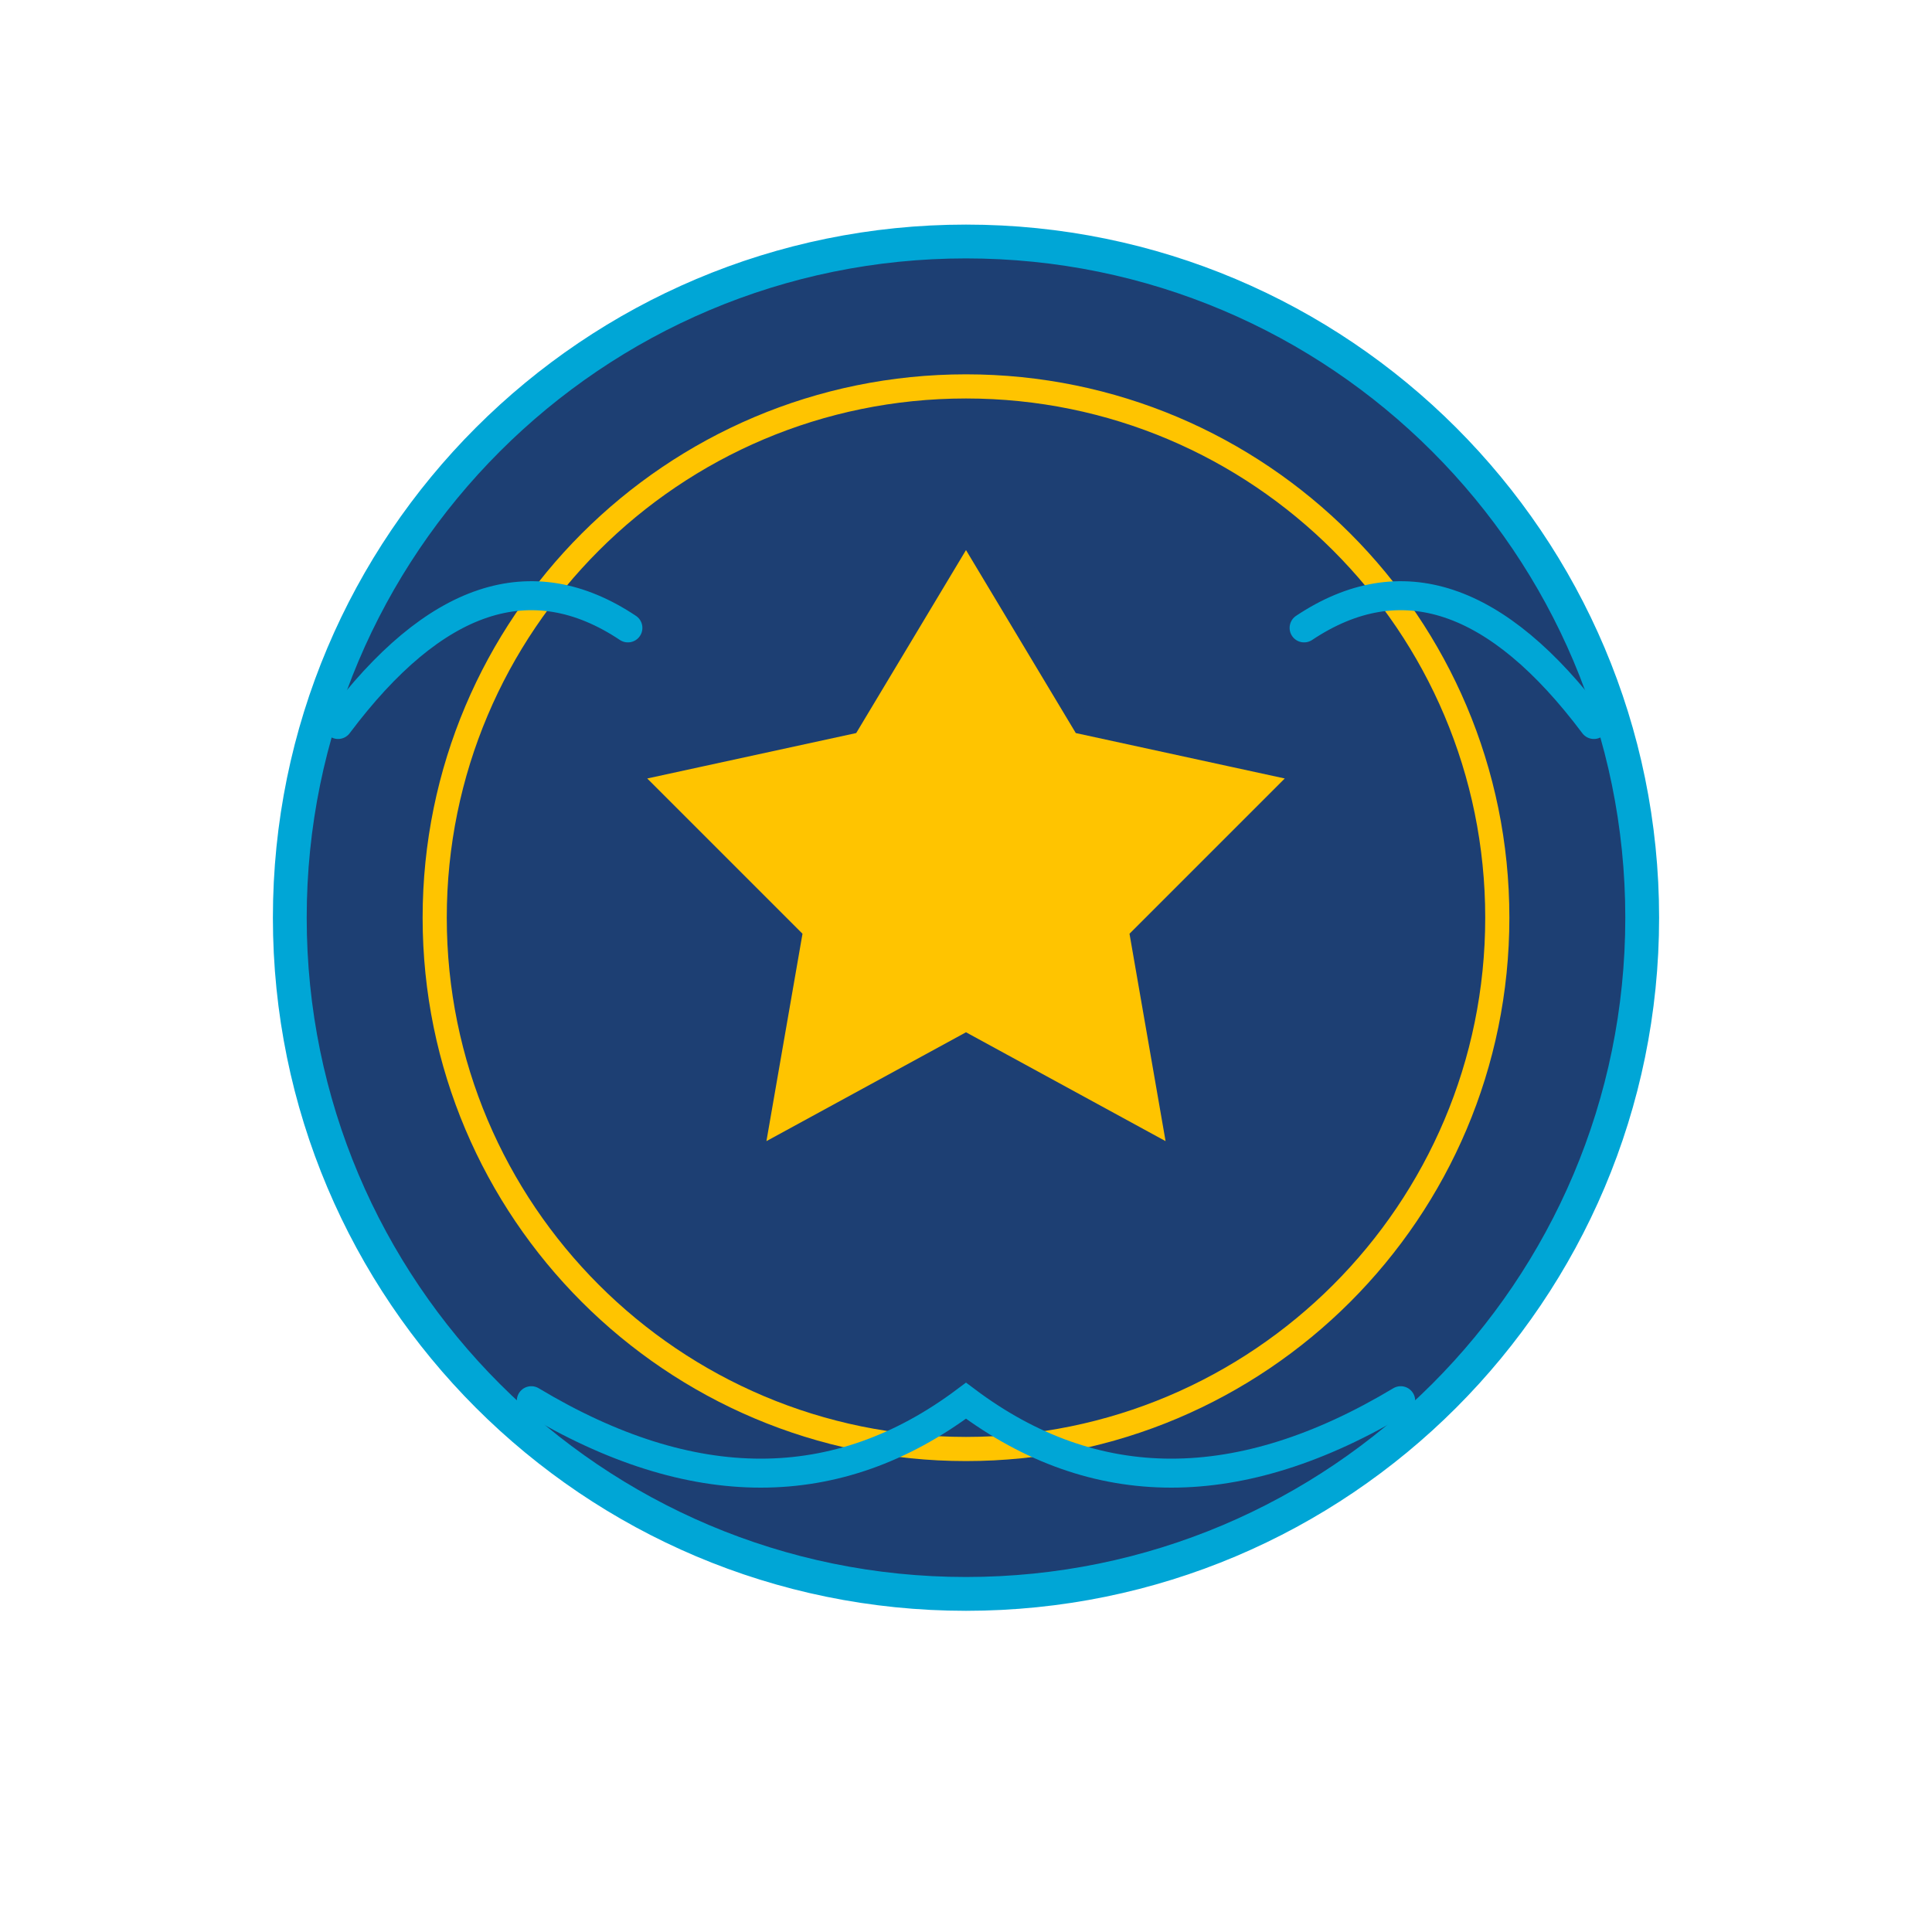
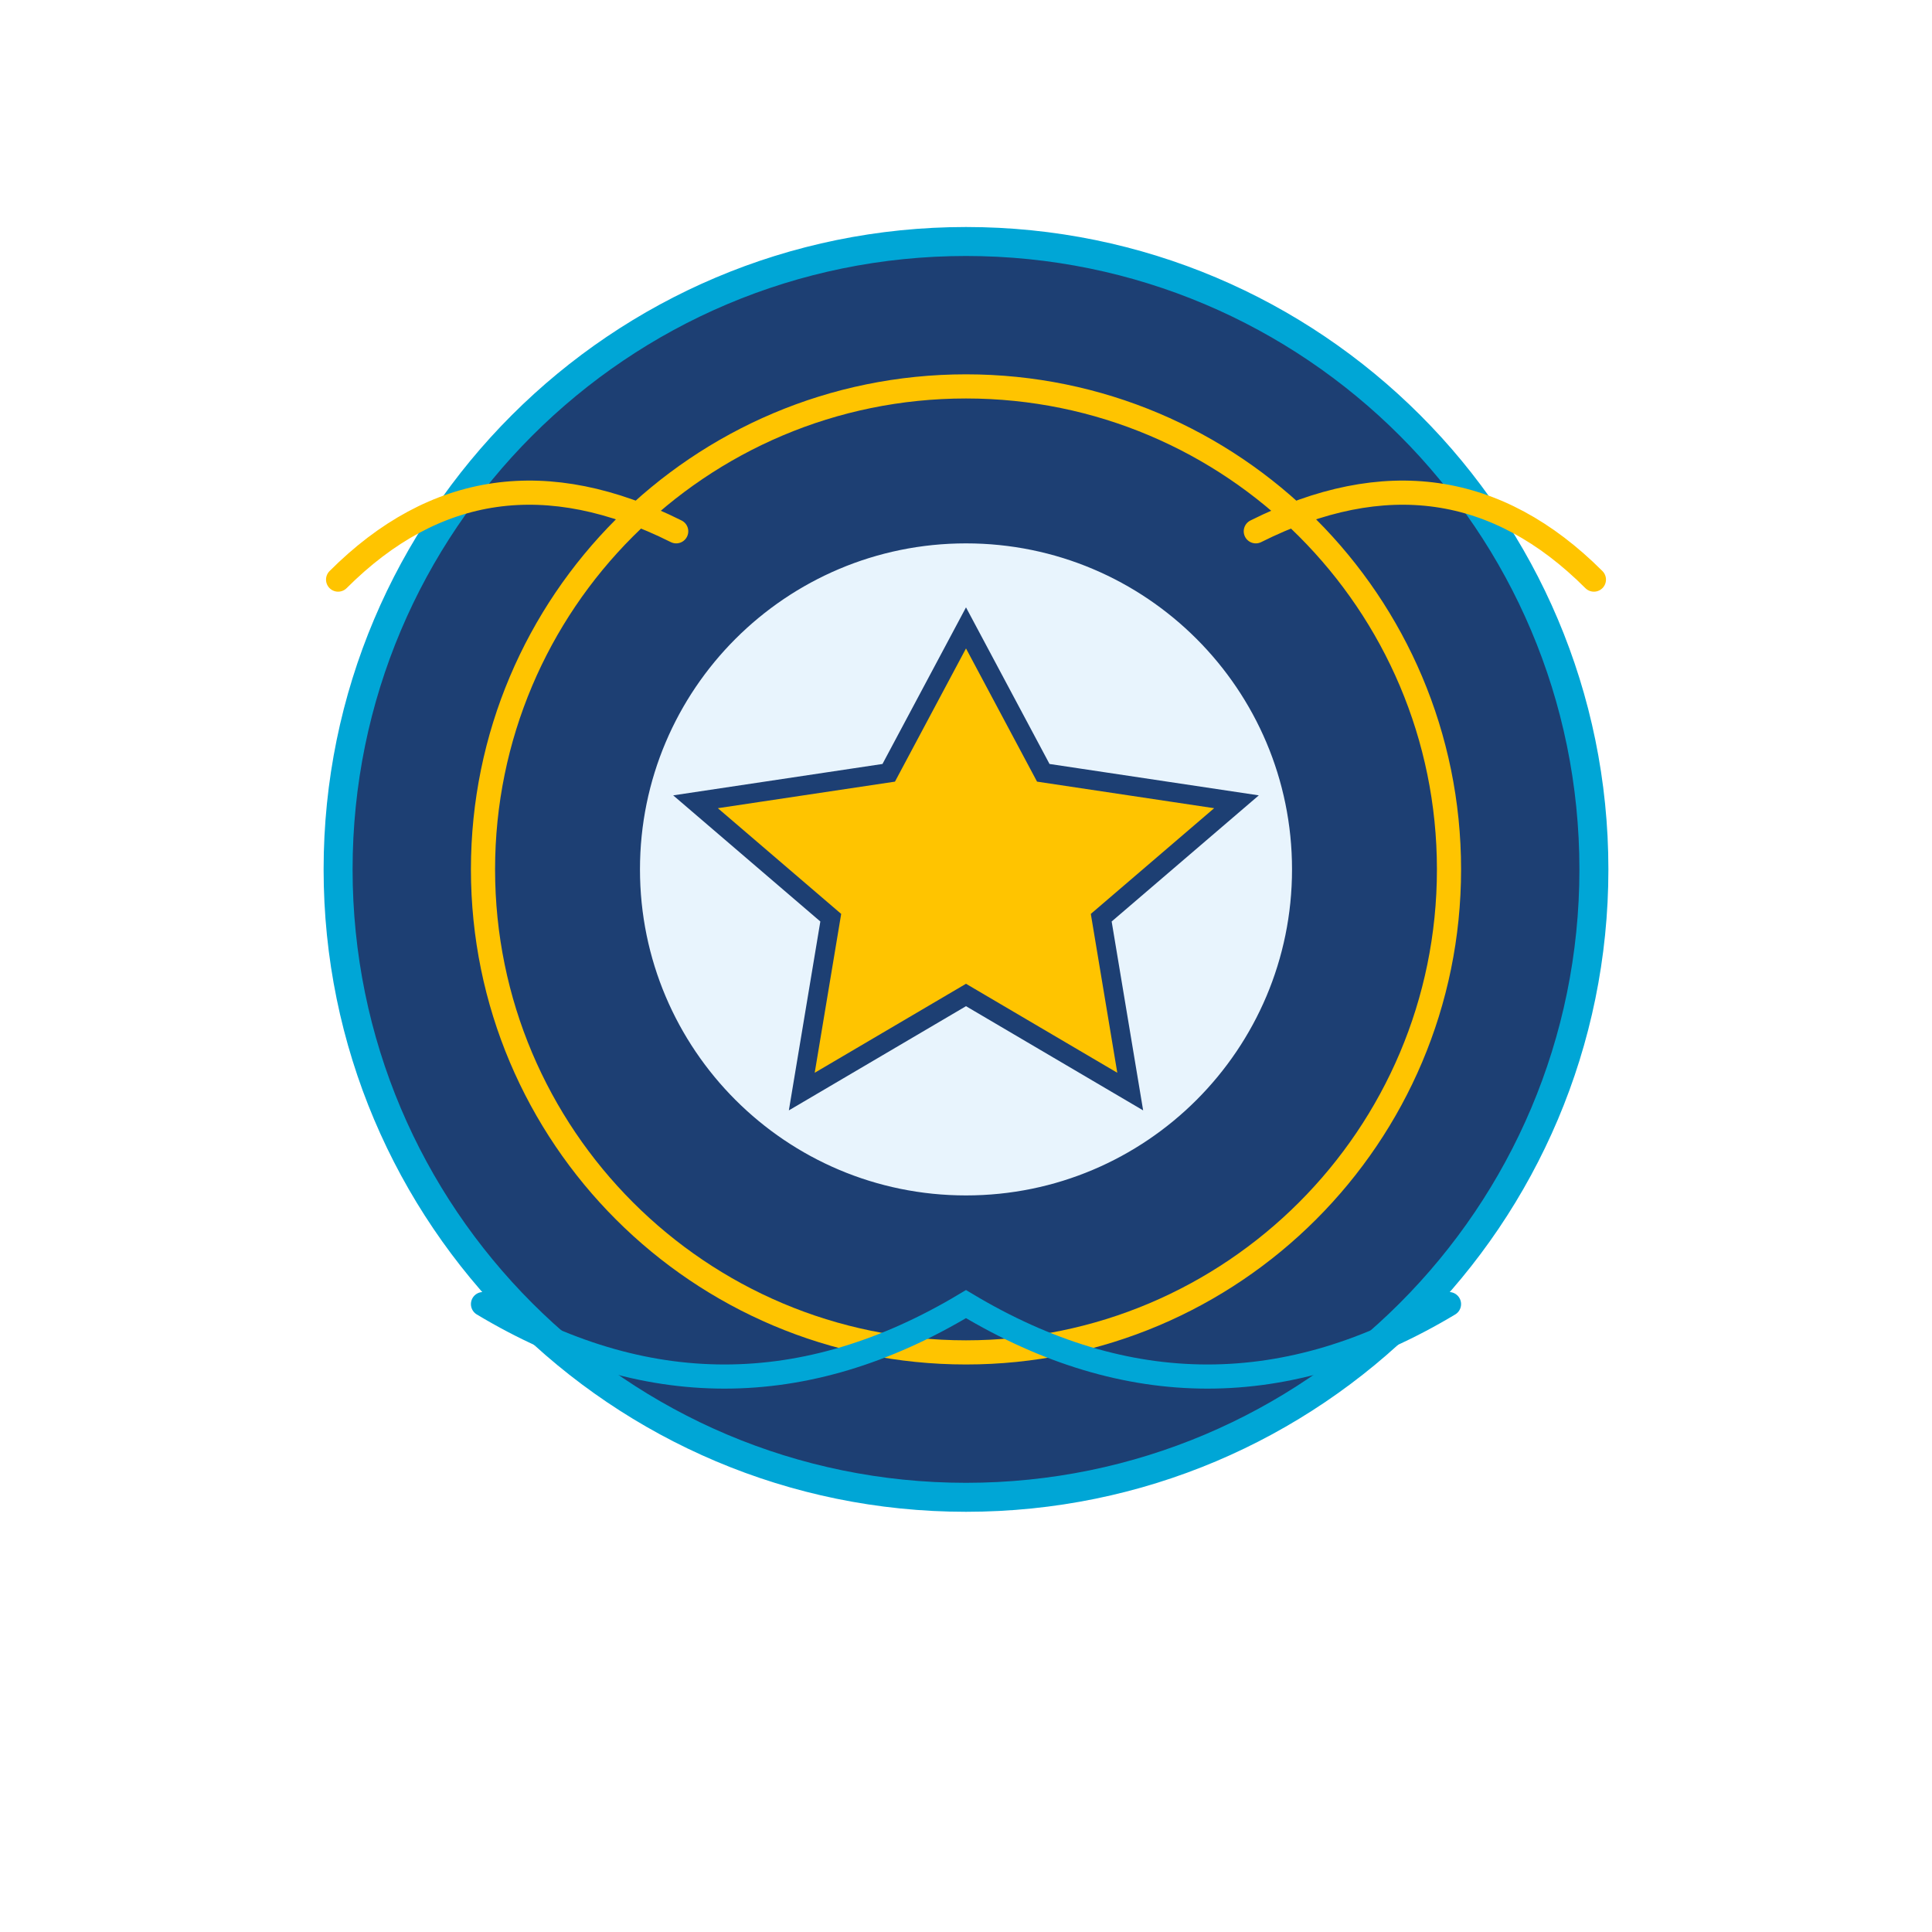
<svg xmlns="http://www.w3.org/2000/svg" viewBox="0 0 200 200">
-   <circle cx="100" cy="95" r="70" fill="#1D3F73" stroke="#00A6D6" stroke-width="3.5" />
-   <circle cx="100" cy="95" r="55" fill="none" stroke="#FFC400" stroke-width="2.5" />
-   <polygon points="100,55 112,75 135,80 118,97 122,120 100,108 78,120 82,97 65,80 88,75" fill="#FFC400" stroke="#1D3F73" stroke-width="2" />
-   <path d="M35 75 Q50 55 65 65" fill="none" stroke="#00A6D6" stroke-width="3" stroke-linecap="round" />
-   <path d="M165 75 Q150 55 135 65" fill="none" stroke="#00A6D6" stroke-width="3" stroke-linecap="round" />
-   <path d="M55 145 Q80 160 100 145 Q120 160 145 145" fill="none" stroke="#00A6D6" stroke-width="3" stroke-linecap="round" />
+   <circle cx="100" cy="90" r="65" fill="#1D3F73" stroke="#00A6D6" stroke-width="3" />
+   <circle cx="100" cy="90" r="50" fill="none" stroke="#FFC400" stroke-width="2.5" />
+   <circle cx="100" cy="90" r="35" fill="#E8F4FD" stroke="#1D3F73" stroke-width="2.5" />
+   <polygon points="100,65 108,80 128,83 114,95 117,113 100,103 83,113 86,95 72,83 92,80" fill="#FFC400" stroke="#1D3F73" stroke-width="2" />
+   <path d="M35 60 Q50 45 70 55" fill="none" stroke="#FFC400" stroke-width="2.5" stroke-linecap="round" />
+   <path d="M165 60 Q150 45 130 55" fill="none" stroke="#FFC400" stroke-width="2.5" stroke-linecap="round" />
+   <path d="M50 135 Q75 150 100 135 Q125 150 150 135" fill="none" stroke="#00A6D6" stroke-width="2.5" stroke-linecap="round" />
</svg>
